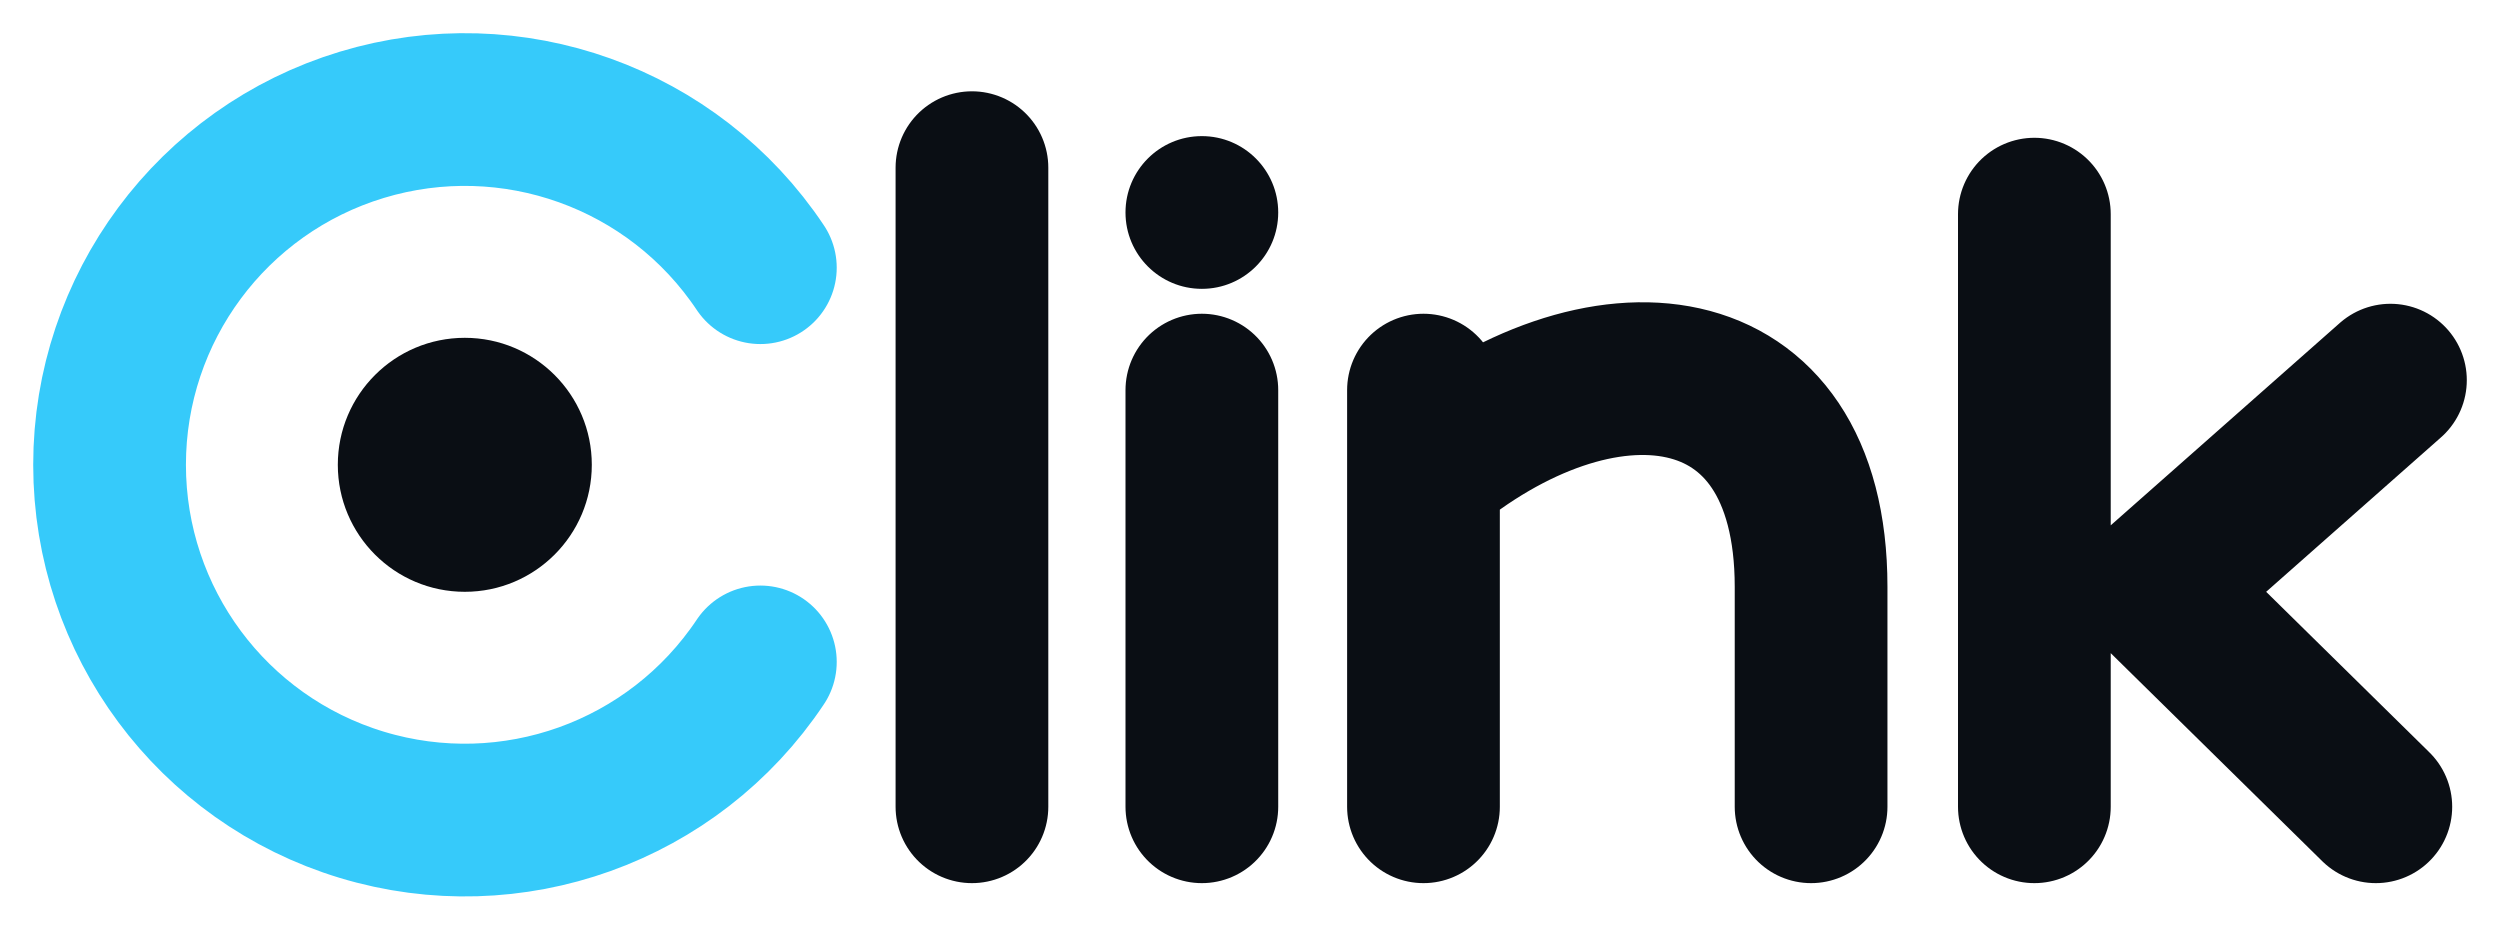
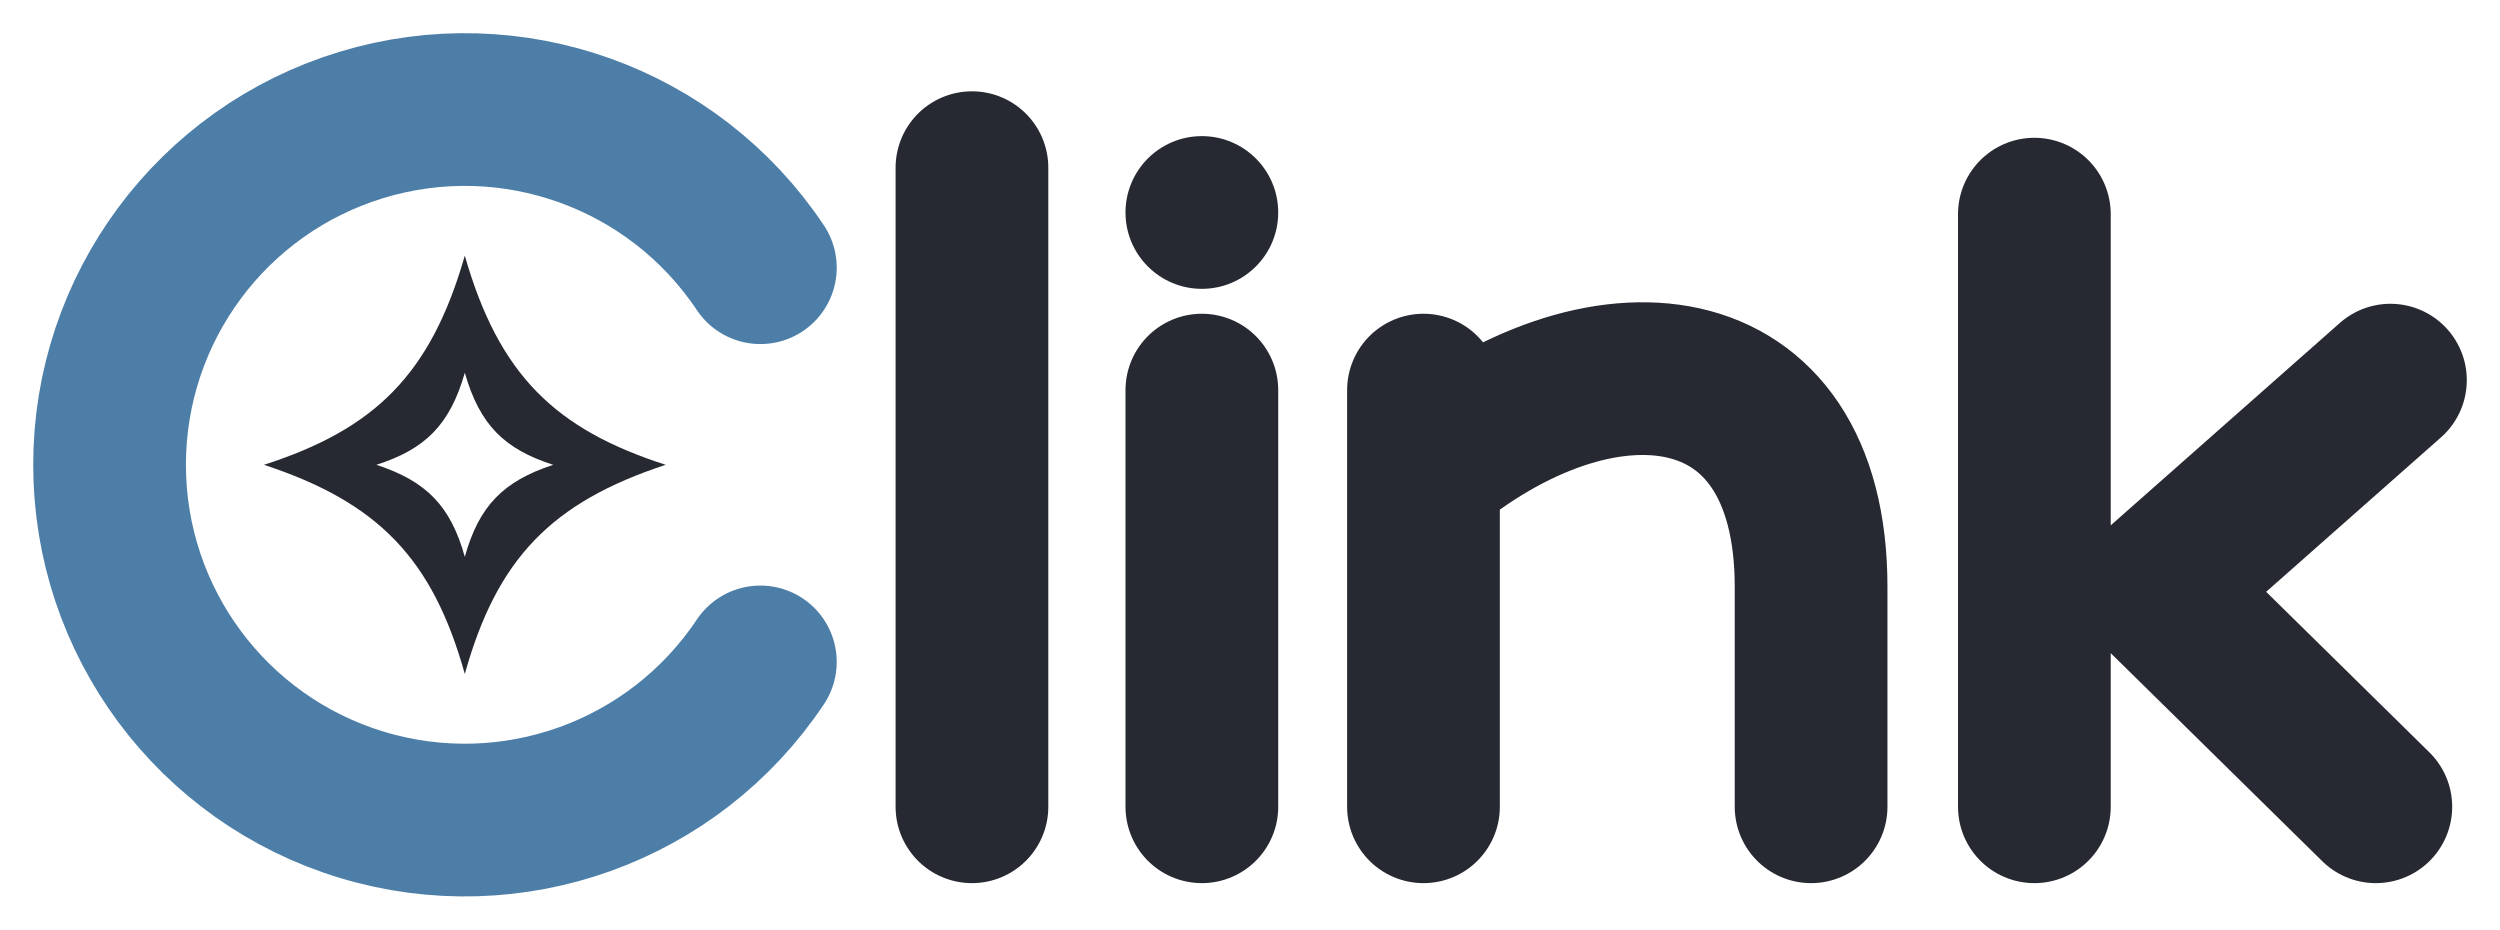
- <svg xmlns="http://www.w3.org/2000/svg" viewBox="0 0 1506 560" width="1506" height="560" role="img" aria-label="Clink">
+ <svg xmlns="http://www.w3.org/2000/svg" viewBox="0 0 1506 560" width="1506" height="560" role="img" aria-label="Clink by Euphoric Software">
  <g fill="none" stroke-width="92" stroke-linecap="round" stroke-linejoin="round">
-     <path stroke="#36CAFA" d="M458.04 161.26A214 214 0 1 0 458.04 398.74" />
-     <path stroke="#0A0E14" d="M585.5 101V486M724 235V486M857.5 235V486M857.5 284.5C963.5 195.5 1091 207 1091 353.5V486M1225.5 129V486M1440 229L1297.7 354.7L1431.2 486" />
+     <path d="M458.04 161.26A214 214 0 1 0 458.04 398.74" stroke="#4D7EA8" />
+     <path d="M585.5 101V486M724 235V486M857.5 235V486M857.5 284.5C963.5 195.5 1091 207 1091 353.5V486M1225.5 129V486M1440 229L1297.7 354.7L1431.2 486" stroke="#272932" />
  </g>
-   <g fill="#0A0E14">
-     <circle cx="280" cy="280" r="76.5" />
-     <circle cx="724" cy="128" r="46" />
-   </g>
+   <circle cx="724" cy="128" r="46" fill="#272932" />
+   <path d="M280.000 154.000 C300.570 225.820 334.450 258.580 401.000 280.000 C332.030 302.680 299.360 336.700 280.000 406.000 C260.640 336.700 227.970 302.680 159.000 280.000 C225.550 258.580 259.430 225.820 280.000 154.000 Z M280.000 224.560 C289.051 256.161 303.958 270.575 333.240 280.000 C302.893 289.979 288.518 304.948 280.000 335.440 C271.482 304.948 257.107 289.979 226.760 280.000 C256.042 270.575 270.949 256.161 280.000 224.560 Z" fill="#272932" fill-rule="evenodd" />
</svg>
